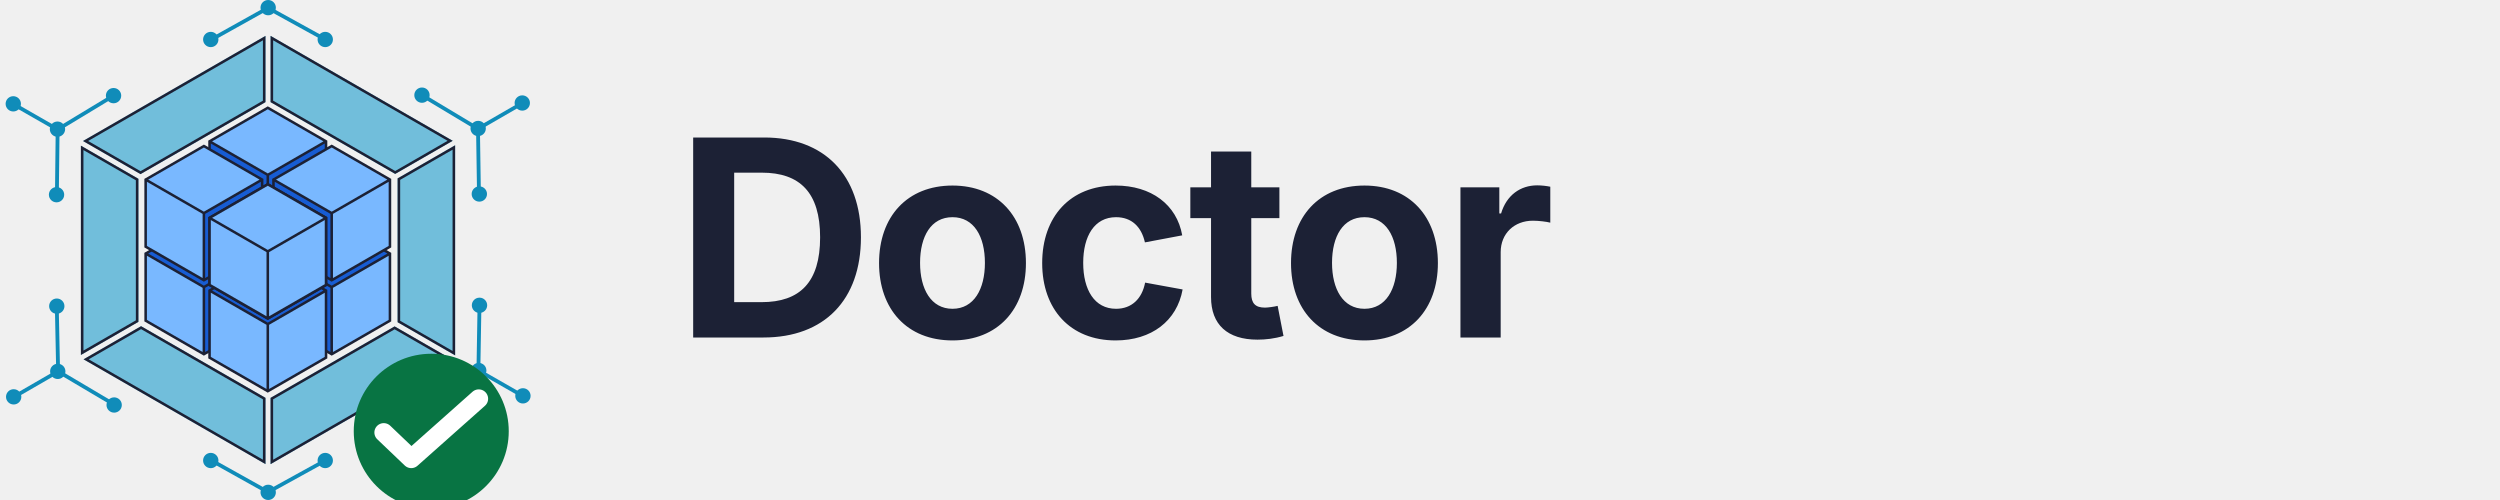
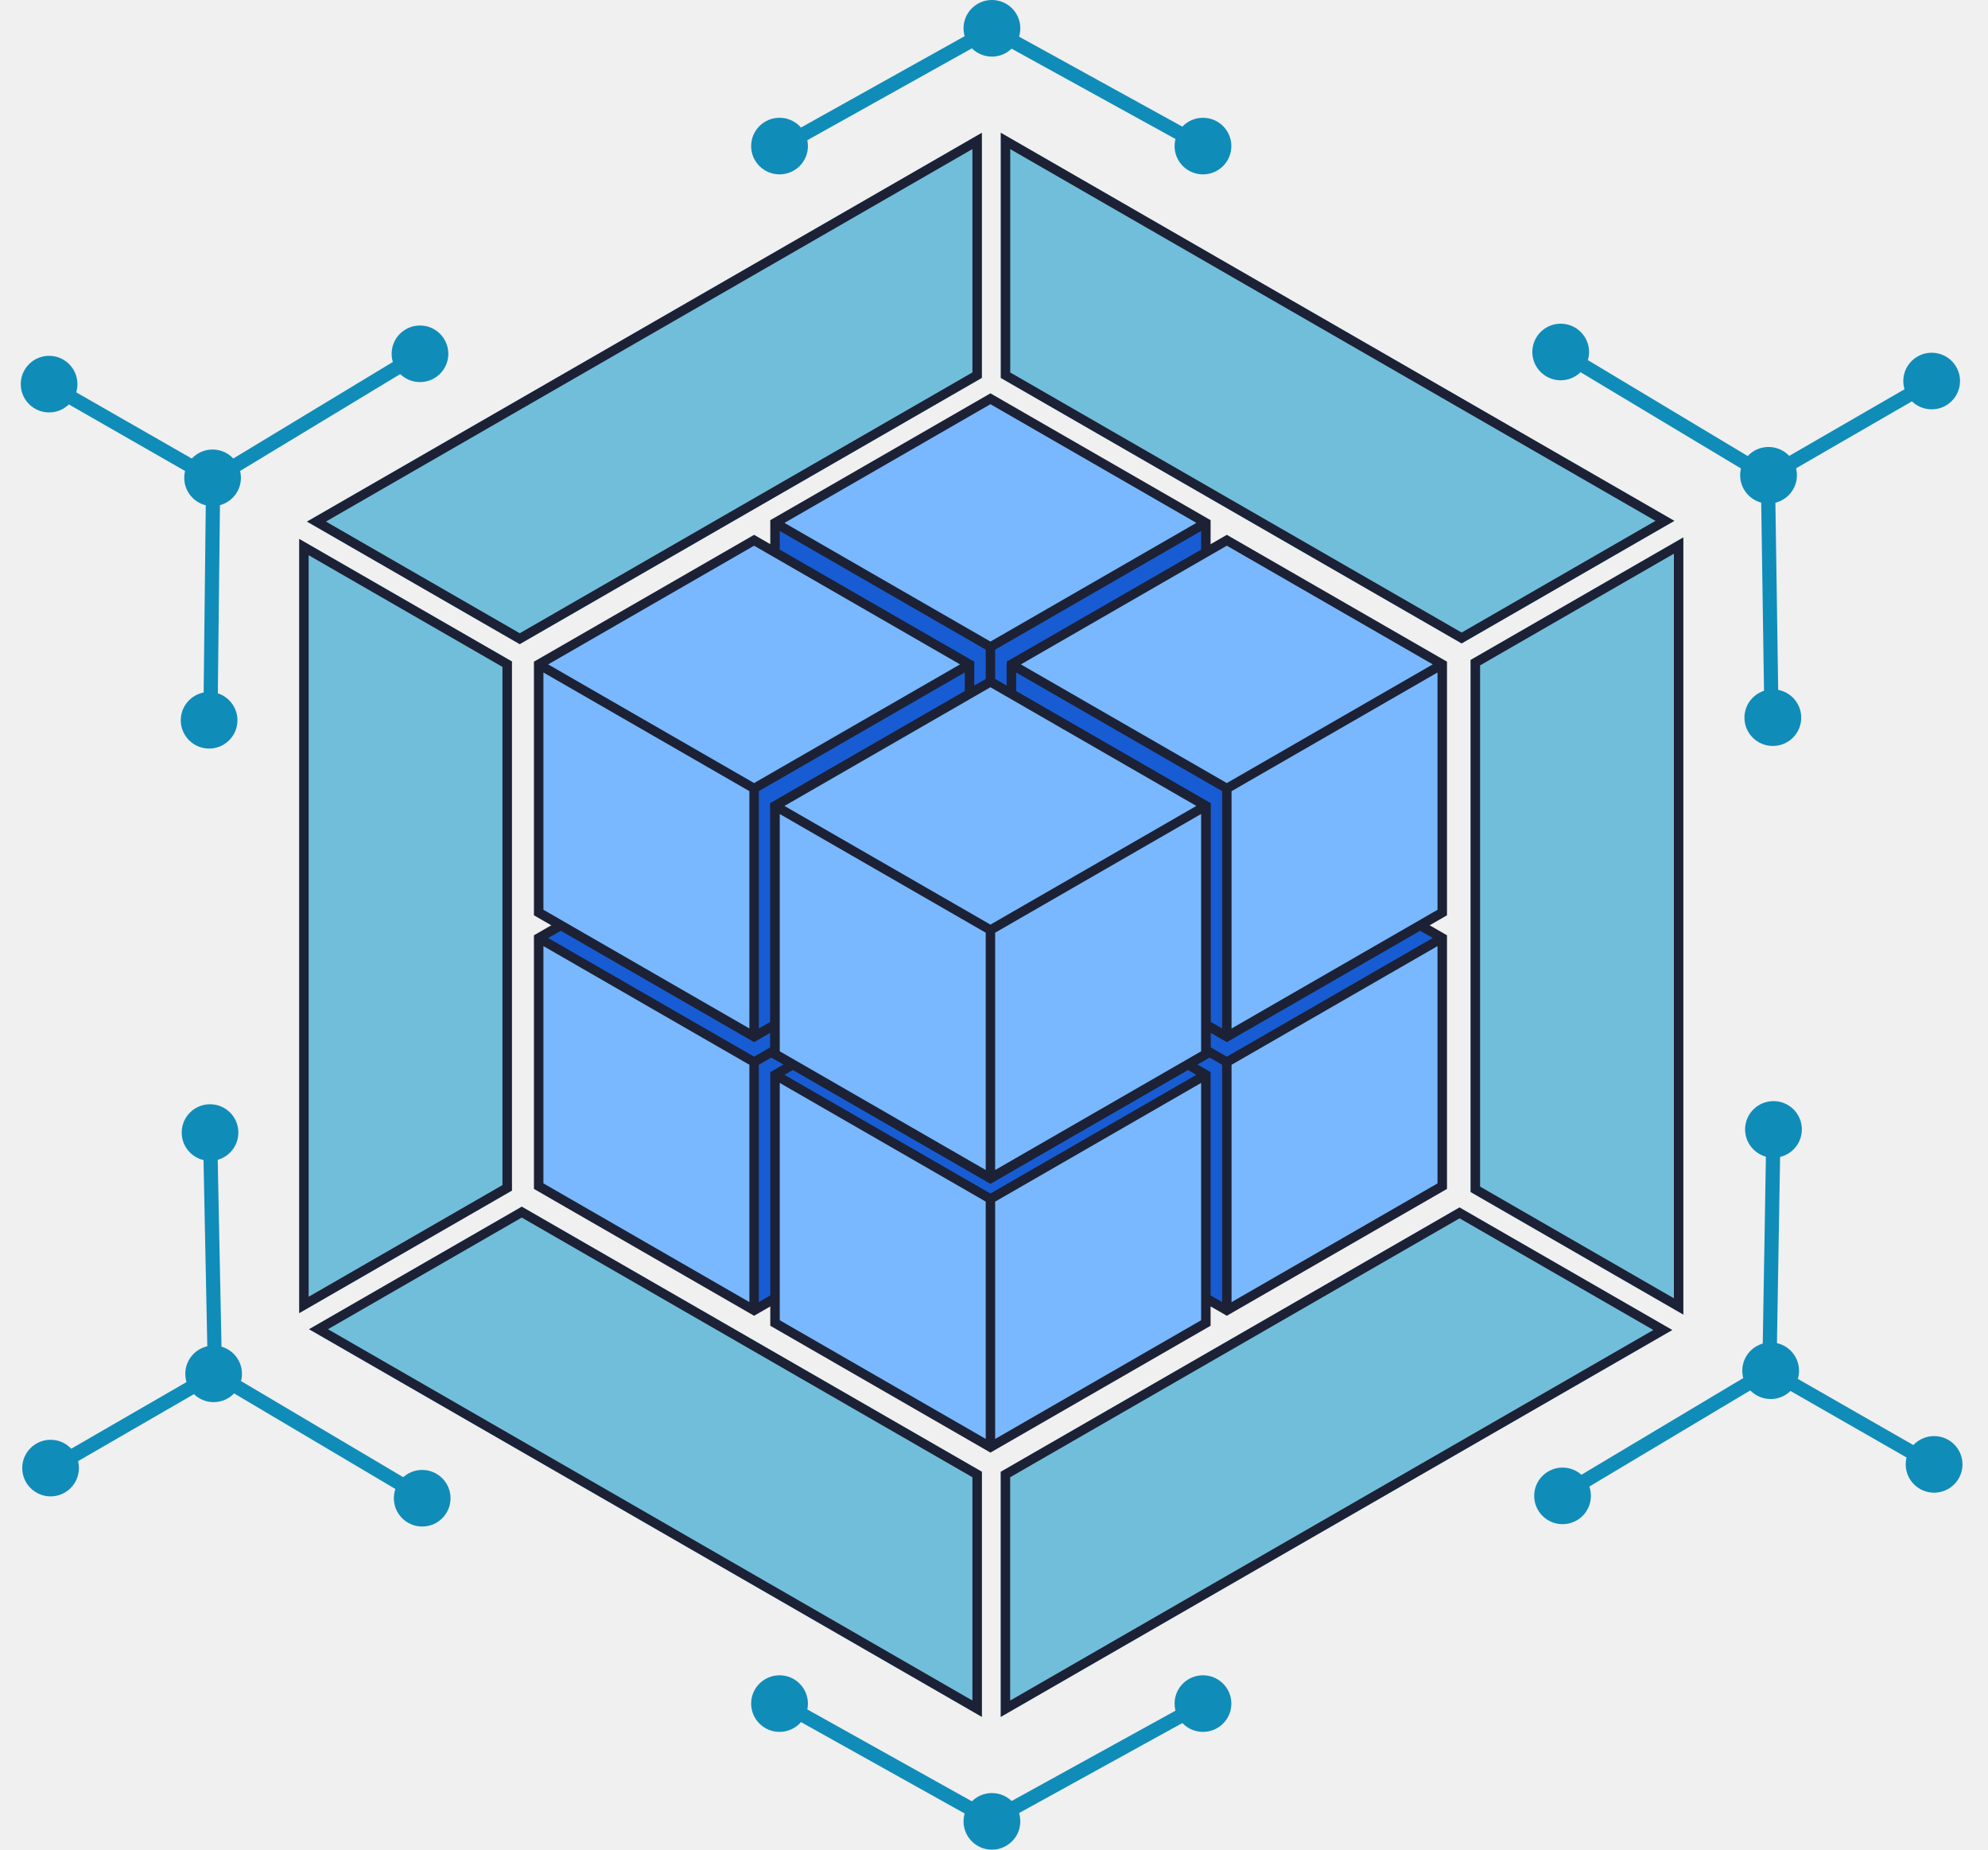
- <svg xmlns="http://www.w3.org/2000/svg" width="200" height="40" viewBox="0 0 200 40" fill="none">
-   <svg x="0" y="0" width="43" height="40" viewBox="0 0 43 40" fill="none">
-     <g>
-       <path id="svg_1" fill="#108CB9" d="m21.515,0.502l4.579,2.523l-0.148,0.268l-4.579,-2.523l0.148,-0.268z" clip-rule="evenodd" fill-rule="evenodd" />
-       <path id="svg_2" fill="#108CB9" d="m21.455,1.224c0.339,0 0.614,-0.274 0.614,-0.612c0,-0.338 -0.275,-0.612 -0.614,-0.612c-0.339,0 -0.614,0.274 -0.614,0.612c0,0.338 0.275,0.612 0.614,0.612z" />
-       <path id="svg_3" fill="#108CB9" d="m26.02,3.771c0.339,0 0.614,-0.274 0.614,-0.612c0,-0.338 -0.275,-0.612 -0.614,-0.612c-0.339,0 -0.614,0.274 -0.614,0.612c0,0.338 0.275,0.612 0.614,0.612z" />
-       <path id="svg_4" fill="#108CB9" d="m21.517,0.769l-4.58,2.556l-0.15,-0.267l4.58,-2.556l0.15,0.267z" clip-rule="evenodd" fill-rule="evenodd" />
-       <path id="svg_5" fill="#108CB9" d="m16.861,3.771c0.339,0 0.614,-0.274 0.614,-0.612c0,-0.338 -0.275,-0.612 -0.614,-0.612c-0.339,0 -0.614,0.274 -0.614,0.612c0,0.338 0.275,0.612 0.614,0.612z" />
-       <path id="svg_6" fill="#108CB9" d="m21.367,39.231l4.579,-2.524l0.148,0.268l-4.579,2.524l-0.148,-0.268z" clip-rule="evenodd" fill-rule="evenodd" />
-       <path id="svg_7" fill="#108CB9" d="m21.455,40c0.339,0 0.614,-0.274 0.614,-0.612c0,-0.338 -0.275,-0.612 -0.614,-0.612c-0.339,0 -0.614,0.274 -0.614,0.612c0,0.338 0.275,0.612 0.614,0.612z" />
-       <path id="svg_8" fill="#108CB9" d="m26.02,37.453c0.339,0 0.614,-0.274 0.614,-0.612c0,-0.338 -0.275,-0.612 -0.614,-0.612c-0.339,0 -0.614,0.274 -0.614,0.612c0,0.338 0.275,0.612 0.614,0.612z" />
-       <path id="svg_9" fill="#108CB9" d="m21.367,39.498l-4.58,-2.557l0.15,-0.267l4.58,2.557l-0.15,0.267z" clip-rule="evenodd" fill-rule="evenodd" />
-       <path id="svg_10" fill="#108CB9" d="m16.861,37.453c0.339,0 0.614,-0.274 0.614,-0.612c0,-0.338 -0.275,-0.612 -0.614,-0.612c-0.339,0 -0.614,0.274 -0.614,0.612c0,0.338 0.275,0.612 0.614,0.612z" />
-       <path id="svg_11" fill="#108CB9" d="m4.531,10.227l4.473,-2.706l0.159,0.262l-4.473,2.706l-0.159,-0.262z" clip-rule="evenodd" fill-rule="evenodd" />
-       <path id="svg_12" fill="#108CB9" d="m4.598,10.945c0.339,0 0.613,-0.274 0.613,-0.612c0,-0.338 -0.275,-0.612 -0.613,-0.612c-0.339,0 -0.613,0.274 -0.613,0.612c0,0.338 0.275,0.612 0.613,0.612z" />
-       <path id="svg_13" fill="#108CB9" d="m1.062,8.919c0.339,0 0.613,-0.274 0.613,-0.612c0,-0.338 -0.275,-0.612 -0.613,-0.612c-0.339,0 -0.613,0.274 -0.613,0.612c0,0.338 0.275,0.612 0.613,0.612z" />
-       <path id="svg_14" fill="#108CB9" d="m9.084,8.263c0.339,0 0.613,-0.274 0.613,-0.612c0,-0.338 -0.275,-0.612 -0.613,-0.612c-0.339,0 -0.613,0.274 -0.613,0.612c0,0.338 0.275,0.612 0.613,0.612z" />
-       <path id="svg_15" fill="#108CB9" d="m4.764,10.359l-0.059,5.234l-0.307,-0.004l0.059,-5.234l0.307,0.003z" clip-rule="evenodd" fill-rule="evenodd" />
-       <path id="svg_16" fill="#108CB9" d="m4.523,16.188c0.339,0 0.613,-0.274 0.613,-0.612c0,-0.338 -0.275,-0.612 -0.613,-0.612c-0.339,0 -0.613,0.274 -0.613,0.612c0,0.338 0.275,0.612 0.613,0.612z" />
-       <path id="svg_17" fill="#108CB9" d="m1.03,8.13l3.657,2.095l-0.153,0.265l-3.657,-2.095l0.153,-0.265z" clip-rule="evenodd" fill-rule="evenodd" />
-       <path id="svg_18" fill="#108CB9" d="m38.118,29.64l0.088,-5.218l0.307,0.005l-0.088,5.218l-0.307,-0.005z" clip-rule="evenodd" fill-rule="evenodd" />
-       <path id="svg_19" fill="#108CB9" d="m38.299,30.255c0.339,0 0.614,-0.274 0.614,-0.612c0,-0.338 -0.275,-0.612 -0.614,-0.612c-0.339,0 -0.614,0.274 -0.614,0.612c0,0.338 0.275,0.612 0.614,0.612z" />
-       <path id="svg_20" fill="#108CB9" d="m41.834,32.28c0.339,0 0.614,-0.274 0.614,-0.612c0,-0.338 -0.275,-0.612 -0.614,-0.612c-0.339,0 -0.614,0.274 -0.614,0.612c0,0.338 0.275,0.612 0.614,0.612z" />
-       <path id="svg_21" fill="#108CB9" d="m38.36,25.036c0.339,0 0.614,-0.274 0.614,-0.612c0,-0.338 -0.275,-0.612 -0.614,-0.612c-0.339,0 -0.614,0.274 -0.614,0.612c0,0.338 0.275,0.612 0.614,0.612z" />
-       <path id="svg_22" fill="#108CB9" d="m38.35,29.774l-4.502,2.689l-0.158,-0.263l4.502,-2.689l0.158,0.263z" clip-rule="evenodd" fill-rule="evenodd" />
-       <path id="svg_23" fill="#108CB9" d="m33.798,32.961c0.339,0 0.613,-0.274 0.613,-0.612c0,-0.338 -0.275,-0.612 -0.613,-0.612c-0.339,0 -0.614,0.274 -0.614,0.612c0,0.338 0.275,0.612 0.614,0.612z" />
-       <path id="svg_24" fill="#108CB9" d="m41.853,31.871l-3.657,-2.095l0.153,-0.265l3.657,2.095l-0.153,0.265z" clip-rule="evenodd" fill-rule="evenodd" />
-       <path id="svg_25" fill="#108CB9" d="m4.496,29.713l-0.106,-5.218l0.307,-0.006l0.106,5.218l-0.307,0.006z" clip-rule="evenodd" fill-rule="evenodd" />
-       <path id="svg_26" fill="#108CB9" d="m4.621,30.322c0.339,0 0.613,-0.274 0.613,-0.612c0,-0.338 -0.275,-0.612 -0.613,-0.612c-0.339,0 -0.613,0.274 -0.613,0.612c0,0.338 0.275,0.612 0.613,0.612z" />
-       <path id="svg_27" fill="#108CB9" d="m1.094,32.36c0.339,0 0.613,-0.274 0.613,-0.612c0,-0.338 -0.275,-0.612 -0.613,-0.612c-0.339,0 -0.613,0.274 -0.613,0.612c0,0.338 0.275,0.612 0.613,0.612z" />
-       <path id="svg_28" fill="#108CB9" d="m4.543,25.104c0.339,0 0.613,-0.274 0.613,-0.612c0,-0.338 -0.275,-0.612 -0.613,-0.612c-0.339,0 -0.613,0.274 -0.613,0.612c0,0.338 0.275,0.612 0.613,0.612z" />
-       <path id="svg_29" fill="#108CB9" d="m4.727,29.578l4.511,2.673l-0.157,0.263l-4.511,-2.673l0.157,-0.263z" clip-rule="evenodd" fill-rule="evenodd" />
-       <path id="svg_30" fill="#108CB9" d="m9.132,33.012c0.339,0 0.613,-0.274 0.613,-0.612c0,-0.338 -0.275,-0.612 -0.613,-0.612c-0.339,0 -0.613,0.274 -0.613,0.612c0,0.338 0.275,0.612 0.613,0.612z" />
-       <path id="svg_31" fill="#108CB9" d="m0.923,31.686l3.649,-2.109l0.154,0.265l-3.649,2.109l-0.154,-0.265z" clip-rule="evenodd" fill-rule="evenodd" />
-       <path id="svg_32" fill="#108CB9" d="m38.16,10.433l-4.483,-2.689l0.158,-0.262l4.482,2.689l-0.158,0.262z" clip-rule="evenodd" fill-rule="evenodd" />
-       <path id="svg_33" fill="#108CB9" d="m38.253,10.89c0.339,0 0.614,-0.274 0.614,-0.612c0,-0.338 -0.275,-0.612 -0.614,-0.612c-0.339,0 -0.614,0.274 -0.614,0.612c0,0.338 0.275,0.612 0.614,0.612z" />
-       <path id="svg_34" fill="#108CB9" d="m41.782,8.852c0.339,0 0.613,-0.274 0.613,-0.612c0,-0.338 -0.275,-0.612 -0.613,-0.612c-0.339,0 -0.614,0.274 -0.614,0.612c0,0.338 0.275,0.612 0.614,0.612z" />
-       <path id="svg_35" fill="#108CB9" d="m33.757,8.224c0.339,0 0.614,-0.274 0.614,-0.612c0,-0.338 -0.275,-0.612 -0.614,-0.612c-0.339,0 -0.613,0.274 -0.613,0.612c0,0.338 0.275,0.612 0.613,0.612z" />
-       <path id="svg_36" fill="#108CB9" d="m38.393,10.299l0.078,5.235l-0.307,0.004l-0.078,-5.235l0.307,-0.004z" clip-rule="evenodd" fill-rule="evenodd" />
-       <path id="svg_37" fill="#108CB9" d="m38.346,16.132c0.339,0 0.614,-0.274 0.614,-0.612c0,-0.338 -0.275,-0.612 -0.614,-0.612c-0.339,0 -0.614,0.274 -0.614,0.612c0,0.338 0.275,0.612 0.614,0.612z" />
-       <path id="svg_38" fill="#108CB9" d="m41.966,8.326l-3.649,2.108l-0.154,-0.265l3.649,-2.108l0.154,0.265z" clip-rule="evenodd" fill-rule="evenodd" />
-       <path id="svg_39" fill="#79B8FF" d="m26.082,11.307l-4.659,-2.684l-4.659,2.684l4.659,2.684l4.659,-2.684z" />
-       <path id="svg_40" fill="#175CD3" d="m21.423,19.359l0,-5.368l-4.659,-2.684l0,5.368l4.659,2.684z" />
-       <path id="svg_41" fill="#175CD3" d="m21.423,19.359l0,-5.368l4.659,-2.684l0,5.368l-4.659,2.684z" />
-       <path id="svg_42" fill="#1C2135" d="m21.423,8.506l-4.762,2.743l0,5.485l4.762,2.743l4.762,-2.743l0,-5.485l-4.762,-2.743zm4.455,2.801l-4.455,2.567l-4.455,-2.566l4.455,-2.567l4.455,2.567l0,-0.001zm-9.012,0.176l4.455,2.566l0,5.132l-4.455,-2.567l0,-5.132l0,0.001zm4.659,7.698l0,-5.132l4.455,-2.567l0,5.132l-4.455,2.567z" />
-       <path id="svg_43" fill="#175CD3" d="m20.97,20.285l-4.659,-2.684l-4.659,2.684l4.659,2.684l4.659,-2.684z" />
-       <path id="svg_44" fill="#79B8FF" d="m16.311,28.337l0,-5.368l-4.659,-2.684l0,5.368l4.659,2.684z" />
-       <path id="svg_45" fill="#175CD3" d="m16.311,28.337l0,-5.368l4.66,-2.684l0,5.368l-4.66,2.684z" />
-       <path id="svg_46" fill="#1C2135" d="m16.311,17.483l-4.762,2.743l0,5.485l4.762,2.743l4.762,-2.743l0,-5.485l-4.762,-2.743zm4.455,2.801l-4.455,2.567l-4.455,-2.566l4.455,-2.567l4.455,2.567l0,-0.001zm-9.012,0.176l4.455,2.566l0,5.132l-4.455,-2.567l0,-5.132l0,0.001zm4.659,7.698l0,-5.132l4.455,-2.567l0,5.132l-4.455,2.567z" />
-       <path id="svg_47" fill="#175CD3" d="m31.195,20.285l-4.659,-2.684l-4.659,2.684l4.659,2.684l4.659,-2.684z" />
-       <path id="svg_48" fill="#175CD3" d="m26.535,28.337l0,-5.368l-4.659,-2.684l0,5.368l4.659,2.684z" />
-       <path id="svg_49" fill="#79B8FF" d="m26.535,28.337l0,-5.368l4.659,-2.684l0,5.368l-4.659,2.684z" />
-       <path id="svg_50" fill="#1C2135" d="m26.536,17.483l-4.762,2.743l0,5.485l4.762,2.743l4.762,-2.743l0,-5.485l-4.762,-2.743zm4.455,2.801l-4.455,2.567l-4.455,-2.566l4.455,-2.567l4.455,2.567l0,-0.001zm-9.012,0.176l4.455,2.566l0,5.132l-4.455,-2.566l0,-5.132zm4.659,7.699l0,-5.132l4.455,-2.567l0,5.132l-4.455,2.567z" />
-       <path id="svg_51" fill="#79B8FF" d="m31.195,14.368l-4.659,-2.684l-4.659,2.684l4.659,2.684l4.659,-2.684z" />
-       <path id="svg_52" fill="#175CD3" d="m26.535,22.42l0,-5.368l-4.659,-2.684l0,5.368l4.659,2.684z" />
-       <path id="svg_53" fill="#79B8FF" d="m26.535,22.42l0,-5.368l4.659,-2.684l0,5.368l-4.659,2.684z" />
-       <path id="svg_54" fill="#1C2135" d="m26.536,11.566l-4.762,2.743l0,5.485l4.762,2.743l4.762,-2.743l0,-5.485l-4.762,-2.743zm4.455,2.801l-4.455,2.567l-4.455,-2.566l4.455,-2.567l4.455,2.567l0,-0.001zm-9.012,0.176l4.455,2.566l0,5.132l-4.455,-2.566l0,-5.132zm4.659,7.699l0,-5.132l4.455,-2.567l0,5.132l-4.455,2.567z" />
-       <path id="svg_55" fill="#79B8FF" d="m20.97,14.368l-4.659,-2.684l-4.659,2.684l4.659,2.684l4.659,-2.684z" />
-       <path id="svg_56" fill="#79B8FF" d="m16.311,22.42l0,-5.368l-4.659,-2.684l0,5.368l4.659,2.684z" />
-       <path id="svg_57" fill="#175CD3" d="m16.311,22.42l0,-5.368l4.66,-2.684l0,5.368l-4.66,2.684z" />
-       <path id="svg_58" fill="#1C2135" d="m16.311,11.566l-4.762,2.743l0,5.485l4.762,2.743l4.762,-2.743l0,-5.485l-4.762,-2.743zm4.455,2.801l-4.455,2.567l-4.455,-2.566l4.455,-2.567l4.455,2.567l0,-0.001zm-9.012,0.176l4.455,2.566l0,5.132l-4.455,-2.567l0,-5.132l0,0.001zm4.659,7.698l0,-5.132l4.455,-2.567l0,5.132l-4.455,2.567z" />
-       <path id="svg_59" fill="#175CD3" d="m26.082,23.243l-4.659,-2.684l-4.659,2.684l4.659,2.684l4.659,-2.684z" />
-       <path id="svg_60" fill="#79B8FF" d="m21.423,31.295l0,-5.368l-4.659,-2.684l0,5.368l4.659,2.684z" />
-       <path id="svg_61" fill="#79B8FF" d="m21.423,31.295l0,-5.368l4.659,-2.684l0,5.368l-4.659,2.684z" />
-       <path id="svg_62" fill="#1C2135" d="m21.423,20.442l-4.762,2.743l0,5.485l4.762,2.743l4.762,-2.743l0,-5.485l-4.762,-2.743zm4.455,2.801l-4.455,2.567l-4.455,-2.566l4.455,-2.567l4.455,2.567l0,-0.001zm-9.012,0.176l4.455,2.566l0,5.132l-4.455,-2.566l0,-5.132zm4.659,7.699l0,-5.132l4.455,-2.567l0,5.132l-4.455,2.567z" />
-       <path id="svg_63" fill="#79B8FF" d="m26.082,17.428l-4.659,-2.684l-4.659,2.684l4.659,2.684l4.659,-2.684z" />
-       <path id="svg_64" fill="#79B8FF" d="m21.423,25.48l0,-5.368l-4.659,-2.684l0,5.368l4.659,2.684z" />
-       <path id="svg_65" fill="#79B8FF" d="m21.423,25.48l0,-5.368l4.659,-2.684l0,5.368l-4.659,2.684z" />
-       <path id="svg_66" fill="#1C2135" d="m21.423,25.598l-4.762,-2.743l0,-5.485l4.762,-2.743l4.762,2.743l0,5.485l-4.762,2.743zm-4.557,-2.861l4.557,2.625l4.557,-2.625l0,-5.251l-4.557,-2.625l-4.557,2.625l0,5.25l0,0.001z" />
-       <path id="svg_67" fill="#1C2135" d="m16.816,17.342l-0.102,0.177l4.659,2.684l0.102,-0.177l-4.659,-2.684z" />
-       <path id="svg_68" fill="#1C2135" d="m26.035,17.351l-4.66,2.683l0.102,0.177l4.66,-2.683l-0.102,-0.177z" />
-       <path id="svg_69" fill="#1C2135" d="m21.525,20.112l-0.204,0l0,5.368l0.204,0l0,-5.368z" />
-       <path id="svg_70" fill="#71BEDB" d="m36.215,11.264l-14.568,-8.392l0,5.301l9.967,5.741l4.601,-2.65z" />
-       <path id="svg_71" fill="#1C2135" d="m21.851,3.225l13.956,8.039l-4.192,2.415l-9.764,-5.624l0,-4.829zm-0.204,-0.353l0,5.301l9.968,5.741l4.601,-2.65l-14.569,-8.393l0,0.001z" />
-       <path id="svg_72" fill="#71BEDB" d="m11.241,13.93l9.997,-5.758l0,-5.301l-14.598,8.408l4.601,2.65z" />
-       <path id="svg_73" fill="#1C2135" d="m21.033,3.225l0,4.829l-9.791,5.64l-4.192,-2.415l13.983,-8.055zm0.204,-0.353l-14.597,8.408l4.601,2.65l9.996,-5.758l0,-5.301z" />
-       <path id="svg_74" fill="#71BEDB" d="m31.81,14.272l0,11.507l4.601,2.65l0,-16.808l-4.601,2.65z" />
-       <path id="svg_75" fill="#1C2135" d="m36.206,11.975l0,16.101l-4.192,-2.415l0,-11.272l4.192,-2.415zm0.204,-0.353l-4.601,2.65l0,11.506l4.601,2.65l0,-16.808l0,0.001z" />
-       <path id="svg_76" fill="#71BEDB" d="m11.073,14.304l-4.601,-2.65l0,16.743l4.601,-2.65l0,-11.442z" />
-       <path id="svg_77" fill="#1C2135" d="m6.676,12.007l4.192,2.415l0,11.206l-4.192,2.415l0,-16.036zm-0.204,-0.353l0,16.743l4.601,-2.65l0,-11.442l-4.601,-2.65z" />
-       <path id="svg_78" fill="#71BEDB" d="m6.685,28.746l14.553,8.383l0,-5.301l-9.952,-5.732l-4.601,2.65z" />
-       <path id="svg_79" fill="#1C2135" d="m11.286,26.331l9.747,5.615l0,4.829l-13.939,-8.03l4.192,-2.415zm0,-0.236l-4.601,2.65l14.553,8.383l0,-5.301l-9.952,-5.732z" />
-       <path id="svg_80" fill="#71BEDB" d="m21.646,31.828l0,5.301l14.524,-8.366l-4.601,-2.65l-9.923,5.716z" />
-       <path id="svg_81" fill="#1C2135" d="m31.57,26.347l4.192,2.415l-13.912,8.013l0,-4.829l9.72,-5.599zm0,-0.236l-9.924,5.717l0,5.301l14.525,-8.367l-4.601,-2.65z" />
-       <path id="svg_82" fill="#79B8FF" d="m26.082,17.428l-4.659,-2.684l-4.659,2.684l4.659,2.684l4.659,-2.684z" />
-       <path id="svg_83" fill="#79B8FF" d="m21.423,25.48l0,-5.368l-4.659,-2.684l0,5.368l4.659,2.684z" />
-       <path id="svg_84" fill="#79B8FF" d="m21.423,25.48l0,-5.368l4.659,-2.684l0,5.368l-4.659,2.684z" />
-       <path id="svg_85" fill="#1C2135" d="m21.423,14.627l-4.762,2.743l0,5.485l4.762,2.743l4.762,-2.743l0,-5.485l-4.762,-2.743zm4.455,2.801l-4.455,2.567l-4.455,-2.566l4.455,-2.567l4.455,2.567l0,-0.001zm-9.012,0.176l4.455,2.566l0,5.132l-4.455,-2.567l0,-5.132l0,0.001zm4.659,7.698l0,-5.132l4.455,-2.567l0,5.132l-4.455,2.567z" />
-     </g>
-     <g transform="translate(28.5,28.5)">
-       <circle cx="6" cy="6" r="6.2" fill="#087443" />
-       <path d="M2.2 6.1 L4.4 8.2 L9.8 3.4" stroke="#fff" stroke-width="1.5" stroke-linecap="round" stroke-linejoin="round" fill="none" />
-     </g>
-   </svg>
-   <text x="54" y="27" fill="#1C2135" font-family="ui-sans-serif, system-ui, -apple-system, BlinkMacSystemFont, 'Segoe UI', sans-serif" font-size="22" font-weight="700" letter-spacing="-0.02em">Doctor</text>
+ <svg xmlns="http://www.w3.org/2000/svg" width="43" height="40" fill="none">
+   <g>
+     <path id="svg_1" fill="#108CB9" d="m21.515,0.502l4.579,2.523l-0.148,0.268l-4.579,-2.523l0.148,-0.268z" clip-rule="evenodd" fill-rule="evenodd" />
+     <path id="svg_2" fill="#108CB9" d="m21.455,1.224c0.339,0 0.614,-0.274 0.614,-0.612c0,-0.338 -0.275,-0.612 -0.614,-0.612c-0.339,0 -0.614,0.274 -0.614,0.612c0,0.338 0.275,0.612 0.614,0.612z" />
+     <path id="svg_3" fill="#108CB9" d="m26.02,3.771c0.339,0 0.614,-0.274 0.614,-0.612c0,-0.338 -0.275,-0.612 -0.614,-0.612c-0.339,0 -0.614,0.274 -0.614,0.612c0,0.338 0.275,0.612 0.614,0.612z" />
+     <path id="svg_4" fill="#108CB9" d="m21.517,0.769l-4.58,2.556l-0.15,-0.267l4.58,-2.556l0.15,0.267z" clip-rule="evenodd" fill-rule="evenodd" />
+     <path id="svg_5" fill="#108CB9" d="m16.861,3.771c0.339,0 0.614,-0.274 0.614,-0.612c0,-0.338 -0.275,-0.612 -0.614,-0.612c-0.339,0 -0.614,0.274 -0.614,0.612c0,0.338 0.275,0.612 0.614,0.612z" />
+     <path id="svg_6" fill="#108CB9" d="m21.367,39.231l4.579,-2.524l0.148,0.268l-4.579,2.524l-0.148,-0.268z" clip-rule="evenodd" fill-rule="evenodd" />
+     <path id="svg_7" fill="#108CB9" d="m21.455,40c0.339,0 0.614,-0.274 0.614,-0.612c0,-0.338 -0.275,-0.612 -0.614,-0.612c-0.339,0 -0.614,0.274 -0.614,0.612c0,0.338 0.275,0.612 0.614,0.612z" />
+     <path id="svg_8" fill="#108CB9" d="m26.02,37.453c0.339,0 0.614,-0.274 0.614,-0.612c0,-0.338 -0.275,-0.612 -0.614,-0.612c-0.339,0 -0.614,0.274 -0.614,0.612c0,0.338 0.275,0.612 0.614,0.612z" />
+     <path id="svg_9" fill="#108CB9" d="m21.367,39.498l-4.58,-2.557l0.15,-0.267l4.58,2.557l-0.15,0.267z" clip-rule="evenodd" fill-rule="evenodd" />
+     <path id="svg_10" fill="#108CB9" d="m16.861,37.453c0.339,0 0.614,-0.274 0.614,-0.612c0,-0.338 -0.275,-0.612 -0.614,-0.612c-0.339,0 -0.614,0.274 -0.614,0.612c0,0.338 0.275,0.612 0.614,0.612z" />
+     <path id="svg_11" fill="#108CB9" d="m4.531,10.227l4.473,-2.706l0.159,0.262l-4.473,2.706l-0.159,-0.262z" clip-rule="evenodd" fill-rule="evenodd" />
+     <path id="svg_12" fill="#108CB9" d="m4.598,10.945c0.339,0 0.613,-0.274 0.613,-0.612c0,-0.338 -0.275,-0.612 -0.613,-0.612c-0.339,0 -0.613,0.274 -0.613,0.612c0,0.338 0.275,0.612 0.613,0.612z" />
+     <path id="svg_13" fill="#108CB9" d="m1.062,8.919c0.339,0 0.613,-0.274 0.613,-0.612c0,-0.338 -0.275,-0.612 -0.613,-0.612c-0.339,0 -0.613,0.274 -0.613,0.612c0,0.338 0.275,0.612 0.613,0.612z" />
+     <path id="svg_14" fill="#108CB9" d="m9.084,8.263c0.339,0 0.613,-0.274 0.613,-0.612c0,-0.338 -0.275,-0.612 -0.613,-0.612c-0.339,0 -0.613,0.274 -0.613,0.612c0,0.338 0.275,0.612 0.613,0.612z" />
+     <path id="svg_15" fill="#108CB9" d="m4.764,10.359l-0.059,5.234l-0.307,-0.004l0.059,-5.234l0.307,0.003z" clip-rule="evenodd" fill-rule="evenodd" />
+     <path id="svg_16" fill="#108CB9" d="m4.523,16.188c0.339,0 0.613,-0.274 0.613,-0.612c0,-0.338 -0.275,-0.612 -0.613,-0.612c-0.339,0 -0.613,0.274 -0.613,0.612c0,0.338 0.275,0.612 0.613,0.612z" />
+     <path id="svg_17" fill="#108CB9" d="m1.03,8.13l3.657,2.095l-0.153,0.265l-3.657,-2.095l0.153,-0.265z" clip-rule="evenodd" fill-rule="evenodd" />
+     <path id="svg_18" fill="#108CB9" d="m38.118,29.64l0.088,-5.218l0.307,0.005l-0.088,5.218l-0.307,-0.005z" clip-rule="evenodd" fill-rule="evenodd" />
+     <path id="svg_19" fill="#108CB9" d="m38.299,30.255c0.339,0 0.614,-0.274 0.614,-0.612c0,-0.338 -0.275,-0.612 -0.614,-0.612c-0.339,0 -0.614,0.274 -0.614,0.612c0,0.338 0.275,0.612 0.614,0.612z" />
+     <path id="svg_20" fill="#108CB9" d="m41.834,32.28c0.339,0 0.614,-0.274 0.614,-0.612c0,-0.338 -0.275,-0.612 -0.614,-0.612c-0.339,0 -0.614,0.274 -0.614,0.612c0,0.338 0.275,0.612 0.614,0.612z" />
+     <path id="svg_21" fill="#108CB9" d="m38.36,25.036c0.339,0 0.614,-0.274 0.614,-0.612c0,-0.338 -0.275,-0.612 -0.614,-0.612c-0.339,0 -0.614,0.274 -0.614,0.612c0,0.338 0.275,0.612 0.614,0.612z" />
+     <path id="svg_22" fill="#108CB9" d="m38.35,29.774l-4.502,2.689l-0.158,-0.263l4.502,-2.689l0.158,0.263z" clip-rule="evenodd" fill-rule="evenodd" />
+     <path id="svg_23" fill="#108CB9" d="m33.798,32.961c0.339,0 0.613,-0.274 0.613,-0.612c0,-0.338 -0.275,-0.612 -0.613,-0.612c-0.339,0 -0.614,0.274 -0.614,0.612c0,0.338 0.275,0.612 0.614,0.612z" />
+     <path id="svg_24" fill="#108CB9" d="m41.853,31.871l-3.657,-2.095l0.153,-0.265l3.657,2.095l-0.153,0.265z" clip-rule="evenodd" fill-rule="evenodd" />
+     <path id="svg_25" fill="#108CB9" d="m4.496,29.713l-0.106,-5.218l0.307,-0.006l0.106,5.218l-0.307,0.006z" clip-rule="evenodd" fill-rule="evenodd" />
+     <path id="svg_26" fill="#108CB9" d="m4.621,30.322c0.339,0 0.613,-0.274 0.613,-0.612c0,-0.338 -0.275,-0.612 -0.613,-0.612c-0.339,0 -0.613,0.274 -0.613,0.612c0,0.338 0.275,0.612 0.613,0.612z" />
+     <path id="svg_27" fill="#108CB9" d="m1.094,32.36c0.339,0 0.613,-0.274 0.613,-0.612c0,-0.338 -0.275,-0.612 -0.613,-0.612c-0.339,0 -0.613,0.274 -0.613,0.612c0,0.338 0.275,0.612 0.613,0.612z" />
+     <path id="svg_28" fill="#108CB9" d="m4.543,25.104c0.339,0 0.613,-0.274 0.613,-0.612c0,-0.338 -0.275,-0.612 -0.613,-0.612c-0.339,0 -0.613,0.274 -0.613,0.612c0,0.338 0.275,0.612 0.613,0.612z" />
+     <path id="svg_29" fill="#108CB9" d="m4.727,29.578l4.511,2.673l-0.157,0.263l-4.511,-2.673l0.157,-0.263z" clip-rule="evenodd" fill-rule="evenodd" />
+     <path id="svg_30" fill="#108CB9" d="m9.132,33.012c0.339,0 0.613,-0.274 0.613,-0.612c0,-0.338 -0.275,-0.612 -0.613,-0.612c-0.339,0 -0.613,0.274 -0.613,0.612c0,0.338 0.275,0.612 0.613,0.612z" />
+     <path id="svg_31" fill="#108CB9" d="m0.923,31.686l3.649,-2.109l0.154,0.265l-3.649,2.109l-0.154,-0.265z" clip-rule="evenodd" fill-rule="evenodd" />
+     <path id="svg_32" fill="#108CB9" d="m38.16,10.433l-4.483,-2.689l0.158,-0.262l4.482,2.689l-0.158,0.262z" clip-rule="evenodd" fill-rule="evenodd" />
+     <path id="svg_33" fill="#108CB9" d="m38.253,10.89c0.339,0 0.614,-0.274 0.614,-0.612c0,-0.338 -0.275,-0.612 -0.614,-0.612c-0.339,0 -0.614,0.274 -0.614,0.612c0,0.338 0.275,0.612 0.614,0.612z" />
+     <path id="svg_34" fill="#108CB9" d="m41.782,8.852c0.339,0 0.613,-0.274 0.613,-0.612c0,-0.338 -0.275,-0.612 -0.613,-0.612c-0.339,0 -0.614,0.274 -0.614,0.612c0,0.338 0.275,0.612 0.614,0.612z" />
+     <path id="svg_35" fill="#108CB9" d="m33.757,8.224c0.339,0 0.614,-0.274 0.614,-0.612c0,-0.338 -0.275,-0.612 -0.614,-0.612c-0.339,0 -0.613,0.274 -0.613,0.612c0,0.338 0.275,0.612 0.613,0.612z" />
+     <path id="svg_36" fill="#108CB9" d="m38.393,10.299l0.078,5.235l-0.307,0.004l-0.078,-5.235l0.307,-0.004z" clip-rule="evenodd" fill-rule="evenodd" />
+     <path id="svg_37" fill="#108CB9" d="m38.346,16.132c0.339,0 0.614,-0.274 0.614,-0.612c0,-0.338 -0.275,-0.612 -0.614,-0.612c-0.339,0 -0.614,0.274 -0.614,0.612c0,0.338 0.275,0.612 0.614,0.612z" />
+     <path id="svg_38" fill="#108CB9" d="m41.966,8.326l-3.649,2.108l-0.154,-0.265l3.649,-2.108l0.154,0.265z" clip-rule="evenodd" fill-rule="evenodd" />
+     <path id="svg_39" fill="#79B8FF" d="m26.082,11.307l-4.659,-2.684l-4.659,2.684l4.659,2.684l4.659,-2.684z" />
+     <path id="svg_40" fill="#175CD3" d="m21.423,19.359l0,-5.368l-4.659,-2.684l0,5.368l4.659,2.684z" />
+     <path id="svg_41" fill="#175CD3" d="m21.423,19.359l0,-5.368l4.659,-2.684l0,5.368l-4.659,2.684z" />
+     <path id="svg_42" fill="#1C2135" d="m21.423,8.506l-4.762,2.743l0,5.485l4.762,2.743l4.762,-2.743l0,-5.485l-4.762,-2.743zm4.455,2.801l-4.455,2.567l-4.455,-2.566l4.455,-2.567l4.455,2.567l0,-0.001zm-9.012,0.176l4.455,2.566l0,5.132l-4.455,-2.567l0,-5.132l0,0.001zm4.659,7.698l0,-5.132l4.455,-2.567l0,5.132l-4.455,2.567z" />
+     <path id="svg_43" fill="#175CD3" d="m20.97,20.285l-4.659,-2.684l-4.659,2.684l4.659,2.684l4.659,-2.684z" />
+     <path id="svg_44" fill="#79B8FF" d="m16.311,28.337l0,-5.368l-4.659,-2.684l0,5.368l4.659,2.684z" />
+     <path id="svg_45" fill="#175CD3" d="m16.311,28.337l0,-5.368l4.66,-2.684l0,5.368l-4.66,2.684z" />
+     <path id="svg_46" fill="#1C2135" d="m16.311,17.483l-4.762,2.743l0,5.485l4.762,2.743l4.762,-2.743l0,-5.485l-4.762,-2.743zm4.455,2.801l-4.455,2.567l-4.455,-2.566l4.455,-2.567l4.455,2.567l0,-0.001zm-9.012,0.176l4.455,2.566l0,5.132l-4.455,-2.567l0,-5.132l0,0.001zm4.659,7.698l0,-5.132l4.455,-2.567l0,5.132l-4.455,2.567z" />
+     <path id="svg_47" fill="#175CD3" d="m31.195,20.285l-4.659,-2.684l-4.659,2.684l4.659,2.684l4.659,-2.684z" />
+     <path id="svg_48" fill="#175CD3" d="m26.535,28.337l0,-5.368l-4.659,-2.684l0,5.368l4.659,2.684z" />
+     <path id="svg_49" fill="#79B8FF" d="m26.535,28.337l0,-5.368l4.659,-2.684l0,5.368l-4.659,2.684z" />
+     <path id="svg_50" fill="#1C2135" d="m26.536,17.483l-4.762,2.743l0,5.485l4.762,2.743l4.762,-2.743l0,-5.485l-4.762,-2.743zm4.455,2.801l-4.455,2.567l-4.455,-2.566l4.455,-2.567l4.455,2.567l0,-0.001zm-9.012,0.176l4.455,2.566l0,5.132l-4.455,-2.566l0,-5.132zm4.659,7.699l0,-5.132l4.455,-2.567l0,5.132l-4.455,2.567z" />
+     <path id="svg_51" fill="#79B8FF" d="m31.195,14.368l-4.659,-2.684l-4.659,2.684l4.659,2.684l4.659,-2.684z" />
+     <path id="svg_52" fill="#175CD3" d="m26.535,22.42l0,-5.368l-4.659,-2.684l0,5.368l4.659,2.684z" />
+     <path id="svg_53" fill="#79B8FF" d="m26.535,22.42l0,-5.368l4.659,-2.684l0,5.368l-4.659,2.684z" />
+     <path id="svg_54" fill="#1C2135" d="m26.536,11.566l-4.762,2.743l0,5.485l4.762,2.743l4.762,-2.743l0,-5.485l-4.762,-2.743zm4.455,2.801l-4.455,2.567l-4.455,-2.566l4.455,-2.567l4.455,2.567l0,-0.001zm-9.012,0.176l4.455,2.566l0,5.132l-4.455,-2.566l0,-5.132zm4.659,7.699l0,-5.132l4.455,-2.567l0,5.132l-4.455,2.567z" />
+     <path id="svg_55" fill="#79B8FF" d="m20.97,14.368l-4.659,-2.684l-4.659,2.684l4.659,2.684l4.659,-2.684z" />
+     <path id="svg_56" fill="#79B8FF" d="m16.311,22.42l0,-5.368l-4.659,-2.684l0,5.368l4.659,2.684z" />
+     <path id="svg_57" fill="#175CD3" d="m16.311,22.42l0,-5.368l4.66,-2.684l0,5.368l-4.66,2.684z" />
+     <path id="svg_58" fill="#1C2135" d="m16.311,11.566l-4.762,2.743l0,5.485l4.762,2.743l4.762,-2.743l0,-5.485l-4.762,-2.743zm4.455,2.801l-4.455,2.567l-4.455,-2.566l4.455,-2.567l4.455,2.567l0,-0.001zm-9.012,0.176l4.455,2.566l0,5.132l-4.455,-2.567l0,-5.132l0,0.001zm4.659,7.698l0,-5.132l4.455,-2.567l0,5.132l-4.455,2.567z" />
+     <path id="svg_59" fill="#175CD3" d="m26.082,23.243l-4.659,-2.684l-4.659,2.684l4.659,2.684l4.659,-2.684z" />
+     <path id="svg_60" fill="#79B8FF" d="m21.423,31.295l0,-5.368l-4.659,-2.684l0,5.368l4.659,2.684z" />
+     <path id="svg_61" fill="#79B8FF" d="m21.423,31.295l0,-5.368l4.659,-2.684l0,5.368l-4.659,2.684z" />
+     <path id="svg_62" fill="#1C2135" d="m21.423,20.442l-4.762,2.743l0,5.485l4.762,2.743l4.762,-2.743l0,-5.485l-4.762,-2.743zm4.455,2.801l-4.455,2.567l-4.455,-2.566l4.455,-2.567l4.455,2.567l0,-0.001zm-9.012,0.176l4.455,2.566l0,5.132l-4.455,-2.566l0,-5.132zm4.659,7.699l0,-5.132l4.455,-2.567l0,5.132l-4.455,2.567z" />
+     <path id="svg_63" fill="#79B8FF" d="m26.082,17.428l-4.659,-2.684l-4.659,2.684l4.659,2.684l4.659,-2.684z" />
+     <path id="svg_64" fill="#79B8FF" d="m21.423,25.48l0,-5.368l-4.659,-2.684l0,5.368l4.659,2.684z" />
+     <path id="svg_65" fill="#79B8FF" d="m21.423,25.48l0,-5.368l4.659,-2.684l0,5.368l-4.659,2.684z" />
+     <path id="svg_66" fill="#1C2135" d="m21.423,25.598l-4.762,-2.743l0,-5.485l4.762,-2.743l4.762,2.743l0,5.485l-4.762,2.743zm-4.557,-2.861l4.557,2.625l4.557,-2.625l0,-5.251l-4.557,-2.625l-4.557,2.625l0,5.25l0,0.001z" />
+     <path id="svg_67" fill="#1C2135" d="m16.816,17.342l-0.102,0.177l4.659,2.684l0.102,-0.177l-4.659,-2.684z" />
+     <path id="svg_68" fill="#1C2135" d="m26.035,17.351l-4.66,2.683l0.102,0.177l4.66,-2.683l-0.102,-0.177z" />
+     <path id="svg_69" fill="#1C2135" d="m21.525,20.112l-0.204,0l0,5.368l0.204,0l0,-5.368z" />
+     <path id="svg_70" fill="#71BEDB" d="m36.215,11.264l-14.568,-8.392l0,5.301l9.967,5.741l4.601,-2.65z" />
+     <path id="svg_71" fill="#1C2135" d="m21.851,3.225l13.956,8.039l-4.192,2.415l-9.764,-5.624l0,-4.829zm-0.204,-0.353l0,5.301l9.968,5.741l4.601,-2.65l-14.569,-8.393l0,0.001z" />
+     <path id="svg_72" fill="#71BEDB" d="m11.241,13.93l9.997,-5.758l0,-5.301l-14.598,8.408l4.601,2.65z" />
+     <path id="svg_73" fill="#1C2135" d="m21.033,3.225l0,4.829l-9.791,5.64l-4.192,-2.415l13.983,-8.055zm0.204,-0.353l-14.597,8.408l4.601,2.65l9.996,-5.758l0,-5.301z" />
+     <path id="svg_74" fill="#71BEDB" d="m31.81,14.272l0,11.507l4.601,2.65l0,-16.808l-4.601,2.65z" />
+     <path id="svg_75" fill="#1C2135" d="m36.206,11.975l0,16.101l-4.192,-2.415l0,-11.272l4.192,-2.415zm0.204,-0.353l-4.601,2.65l0,11.506l4.601,2.65l0,-16.808l0,0.001z" />
+     <path id="svg_76" fill="#71BEDB" d="m11.073,14.304l-4.601,-2.65l0,16.743l4.601,-2.65l0,-11.442z" />
+     <path id="svg_77" fill="#1C2135" d="m6.676,12.007l4.192,2.415l0,11.206l-4.192,2.415l0,-16.036zm-0.204,-0.353l0,16.743l4.601,-2.65l0,-11.442l-4.601,-2.65z" />
+     <path id="svg_78" fill="#71BEDB" d="m6.685,28.746l14.553,8.383l0,-5.301l-9.952,-5.732l-4.601,2.65z" />
+     <path id="svg_79" fill="#1C2135" d="m11.286,26.331l9.747,5.615l0,4.829l-13.939,-8.03l4.192,-2.415zm0,-0.236l-4.601,2.65l14.553,8.383l0,-5.301l-9.952,-5.732z" />
+     <path id="svg_80" fill="#71BEDB" d="m21.646,31.828l0,5.301l14.524,-8.366l-4.601,-2.65l-9.923,5.716z" />
+     <path id="svg_81" fill="#1C2135" d="m31.57,26.347l4.192,2.415l-13.912,8.013l0,-4.829l9.72,-5.599zm0,-0.236l-9.924,5.717l0,5.301l14.525,-8.367l-4.601,-2.65z" />
+     <path id="svg_82" fill="#79B8FF" d="m26.082,17.428l-4.659,-2.684l-4.659,2.684l4.659,2.684l4.659,-2.684z" />
+     <path id="svg_83" fill="#79B8FF" d="m21.423,25.48l0,-5.368l-4.659,-2.684l0,5.368l4.659,2.684z" />
+     <path id="svg_84" fill="#79B8FF" d="m21.423,25.48l0,-5.368l4.659,-2.684l0,5.368l-4.659,2.684z" />
+     <path id="svg_85" fill="#1C2135" d="m21.423,14.627l-4.762,2.743l0,5.485l4.762,2.743l4.762,-2.743l0,-5.485l-4.762,-2.743zm4.455,2.801l-4.455,2.567l-4.455,-2.566l4.455,-2.567l4.455,2.567l0,-0.001zm-9.012,0.176l4.455,2.566l0,5.132l-4.455,-2.567l0,-5.132l0,0.001zm4.659,7.698l0,-5.132l4.455,-2.567l0,5.132l-4.455,2.567z" />
+   </g>
</svg>
